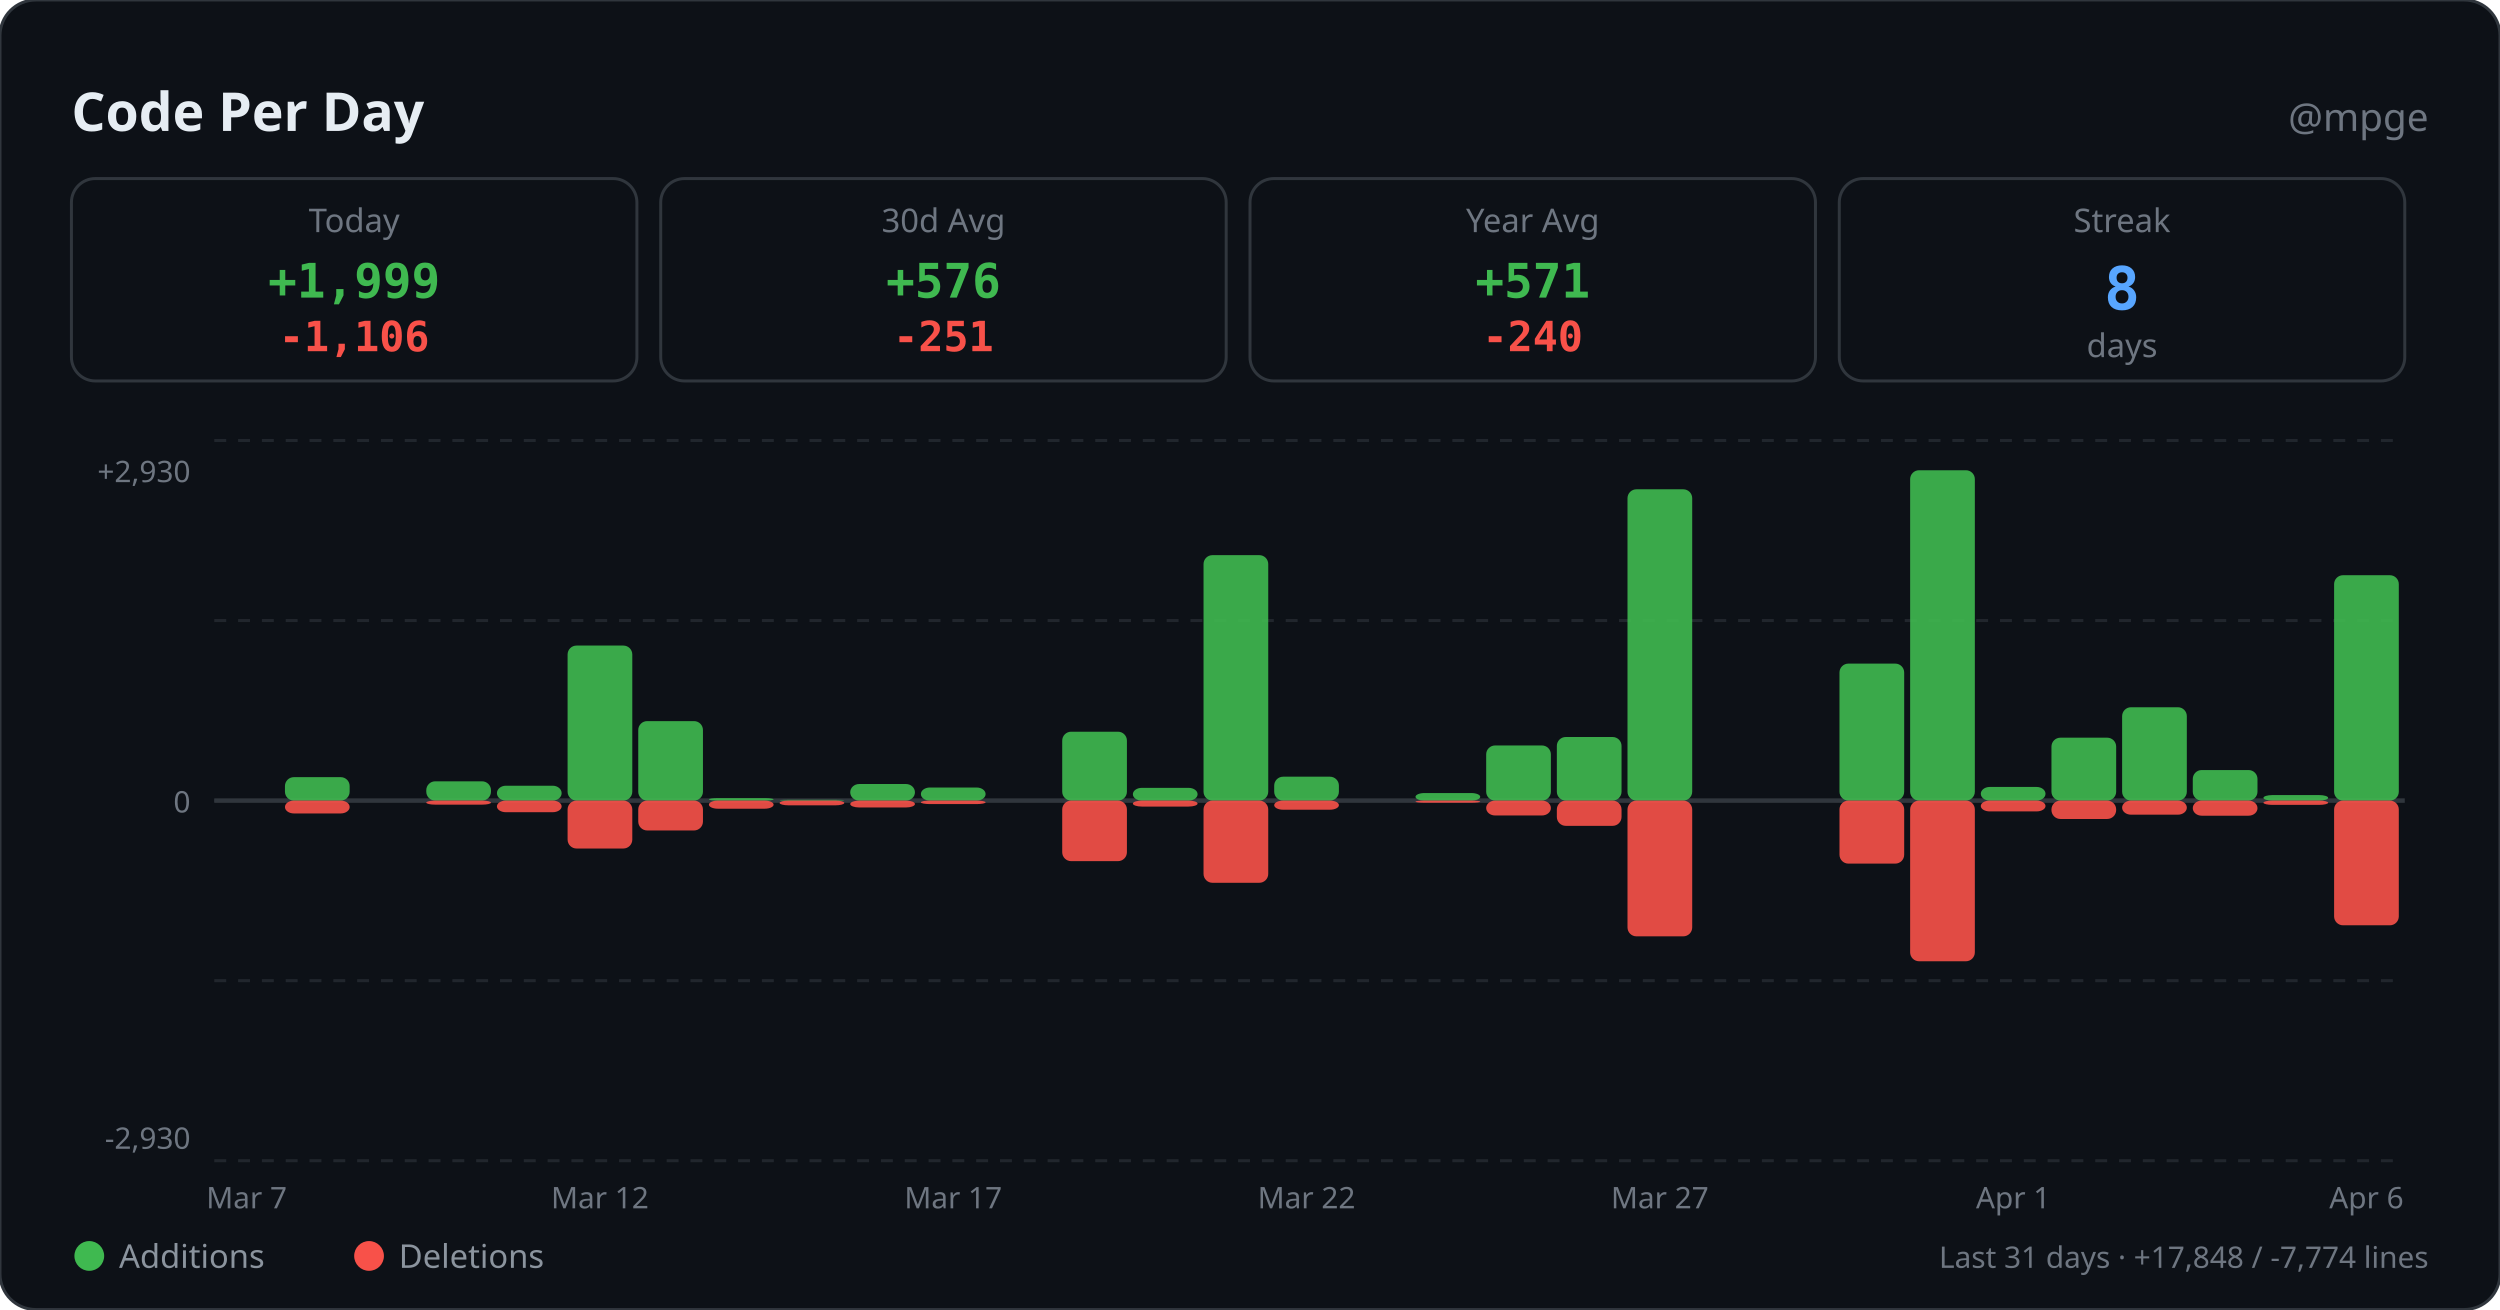
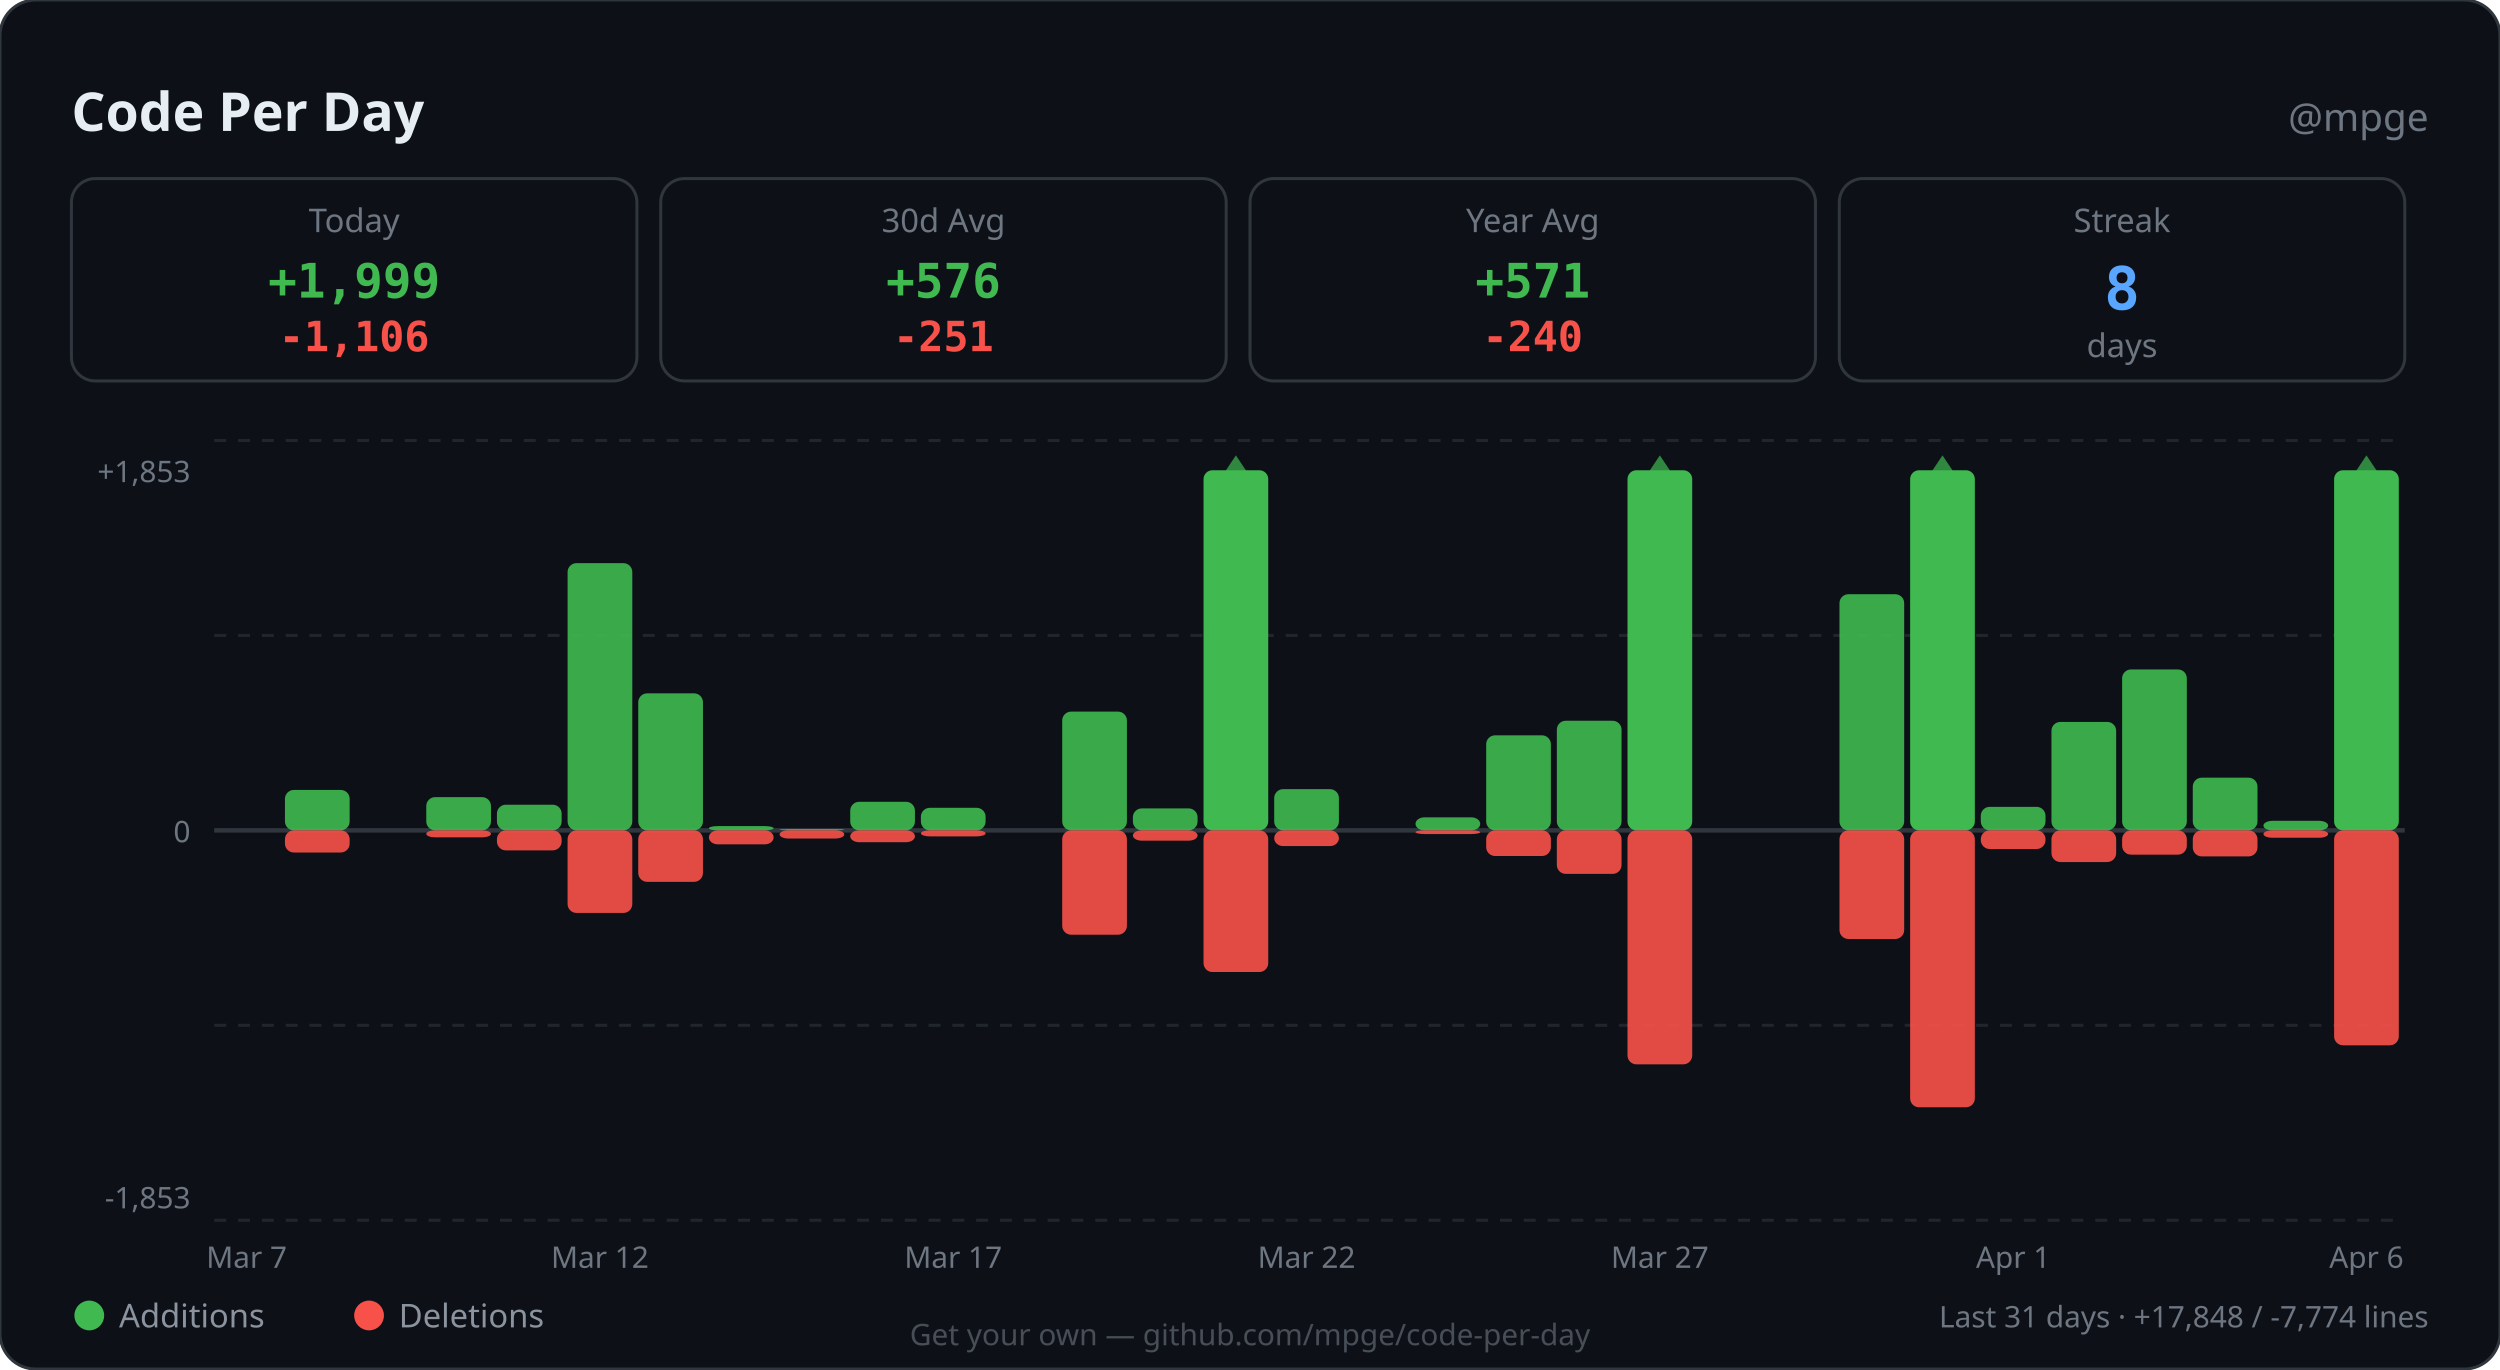
- <svg xmlns="http://www.w3.org/2000/svg" width="840" height="440" viewBox="0 0 840 440">
+ <svg xmlns="http://www.w3.org/2000/svg" width="840" height="460" viewBox="0 0 840 460">
  <style>
      @keyframes fadeInUp {
        from { opacity: 0; transform: translateY(12px); }
        to   { opacity: 1; transform: translateY(0); }
      }
      @keyframes growBar {
        from { transform: scaleY(0); }
        to   { transform: scaleY(1); }
      }
      .cpd-header  { animation: fadeInUp 0.5s ease both; }
      .cpd-stats   { animation: fadeInUp 0.5s ease 0.15s both; }
      .cpd-chart   { animation: fadeInUp 0.5s ease 0.3s both; }
      .cpd-legend  { animation: fadeInUp 0.5s ease 0.45s both; }
    </style>
-   <rect width="840" height="440" rx="12" fill="#0d1117" stroke="#30363d" stroke-width="1" />
+   <rect width="840" height="460" rx="12" fill="#0d1117" stroke="#30363d" stroke-width="1" />
  <g class="cpd-header">
-     <text x="24" y="44" fill="#e6edf3" font-size="18" font-family="'Segoe UI', sans-serif" font-weight="700">Code Per Day</text>
+     <a href="https://github.com/mpge/code-per-day" target="_blank">
+       <text x="24" y="44" fill="#e6edf3" font-size="18" font-family="'Segoe UI', sans-serif" font-weight="700">Code Per Day</text>
+     </a>
    <text x="816" y="44" fill="#6e7681" font-size="13" font-family="'Segoe UI', sans-serif" text-anchor="end" font-weight="500">@mpge</text>
  </g>
  <g class="cpd-stats">
    <rect x="24" y="60" width="190" height="68" rx="8" fill="#0d1117" stroke="#30363d" stroke-width="1" />
    <text x="119" y="78" fill="#6e7681" font-size="11" font-family="'Segoe UI', sans-serif" text-anchor="middle" font-weight="500">Today</text>
    <text x="119" y="100" fill="#3fb950" font-size="16" font-family="'Segoe UI Mono', 'Cascadia Code', monospace" text-anchor="middle" font-weight="700">+1,999</text>
    <text x="119" y="118" fill="#f85149" font-size="14" font-family="'Segoe UI Mono', 'Cascadia Code', monospace" text-anchor="middle" font-weight="600">-1,106</text>
    <rect x="222" y="60" width="190" height="68" rx="8" fill="#0d1117" stroke="#30363d" stroke-width="1" />
    <text x="317" y="78" fill="#6e7681" font-size="11" font-family="'Segoe UI', sans-serif" text-anchor="middle" font-weight="500">30d Avg</text>
    <text x="317" y="100" fill="#3fb950" font-size="16" font-family="'Segoe UI Mono', 'Cascadia Code', monospace" text-anchor="middle" font-weight="700">+576</text>
    <text x="317" y="118" fill="#f85149" font-size="14" font-family="'Segoe UI Mono', 'Cascadia Code', monospace" text-anchor="middle" font-weight="600">-251</text>
    <rect x="420" y="60" width="190" height="68" rx="8" fill="#0d1117" stroke="#30363d" stroke-width="1" />
    <text x="515" y="78" fill="#6e7681" font-size="11" font-family="'Segoe UI', sans-serif" text-anchor="middle" font-weight="500">Year Avg</text>
    <text x="515" y="100" fill="#3fb950" font-size="16" font-family="'Segoe UI Mono', 'Cascadia Code', monospace" text-anchor="middle" font-weight="700">+571</text>
    <text x="515" y="118" fill="#f85149" font-size="14" font-family="'Segoe UI Mono', 'Cascadia Code', monospace" text-anchor="middle" font-weight="600">-240</text>
    <rect x="618" y="60" width="190" height="68" rx="8" fill="#0d1117" stroke="#30363d" stroke-width="1" />
    <text x="713" y="78" fill="#6e7681" font-size="11" font-family="'Segoe UI', sans-serif" text-anchor="middle" font-weight="500">Streak</text>
    <text x="713" y="104" fill="#58a6ff" font-size="20" font-family="'Segoe UI Mono', 'Cascadia Code', monospace" text-anchor="middle" font-weight="700">8</text>
    <text x="713" y="120" fill="#6e7681" font-size="11" font-family="'Segoe UI', sans-serif" text-anchor="middle">days</text>
  </g>
  <g class="cpd-chart">
    <line x1="72" y1="148" x2="808" y2="148" stroke="#21262d" stroke-width="1" stroke-dasharray="4,4" />
-     <line x1="72" y1="208.5" x2="808" y2="208.5" stroke="#21262d" stroke-width="1" stroke-dasharray="4,4" />
-     <line x1="72" y1="269" x2="808" y2="269" stroke="#21262d" stroke-width="1" stroke-dasharray="4,4" />
-     <line x1="72" y1="329.5" x2="808" y2="329.5" stroke="#21262d" stroke-width="1" stroke-dasharray="4,4" />
-     <line x1="72" y1="390" x2="808" y2="390" stroke="#21262d" stroke-width="1" stroke-dasharray="4,4" />
-     <line x1="72" y1="269" x2="808" y2="269" stroke="#30363d" stroke-width="1.5" />
-     <text x="64" y="162" fill="#6e7681" font-size="10" font-family="'Segoe UI', sans-serif" text-anchor="end">+2,930</text>
-     <text x="64" y="386" fill="#6e7681" font-size="10" font-family="'Segoe UI', sans-serif" text-anchor="end">-2,930</text>
-     <text x="64" y="273" fill="#6e7681" font-size="10" font-family="'Segoe UI', sans-serif" text-anchor="end">0</text>
-     <rect x="95.742" y="261.12" width="21.742" height="7.88" fill="#3fb950" rx="3" opacity="0.9" />
-     <rect x="95.742" y="269" width="21.742" height="4.319" fill="#f85149" rx="3" opacity="0.9" />
-     <rect x="143.226" y="262.522" width="21.742" height="6.478" fill="#3fb950" rx="3" opacity="0.9" />
-     <rect x="143.226" y="269" width="21.742" height="1.364" fill="#f85149" rx="3" opacity="0.9" />
-     <rect x="166.968" y="263.999" width="21.742" height="5.001" fill="#3fb950" rx="3" opacity="0.9" />
-     <rect x="166.968" y="269" width="21.742" height="3.902" fill="#f85149" rx="3" opacity="0.9" />
-     <rect x="190.71" y="216.91" width="21.742" height="52.09" fill="#3fb950" rx="3" opacity="0.9" />
-     <rect x="190.71" y="269" width="21.742" height="16.101" fill="#f85149" rx="3" opacity="0.9" />
-     <rect x="214.452" y="242.292" width="21.742" height="26.708" fill="#3fb950" rx="3" opacity="0.9" />
-     <rect x="214.452" y="269" width="21.742" height="10.039" fill="#f85149" rx="3" opacity="0.9" />
-     <rect x="238.194" y="268.167" width="21.742" height="0.833" fill="#3fb950" rx="3" opacity="0.9" />
-     <rect x="238.194" y="269" width="21.742" height="2.728" fill="#f85149" rx="3" opacity="0.9" />
-     <rect x="261.935" y="268.735" width="21.742" height="0.265" fill="#3fb950" rx="3" opacity="0.9" />
-     <rect x="261.935" y="269" width="21.742" height="1.591" fill="#f85149" rx="3" opacity="0.9" />
-     <rect x="285.677" y="263.431" width="21.742" height="5.569" fill="#3fb950" rx="3" opacity="0.9" />
-     <rect x="285.677" y="269" width="21.742" height="2.311" fill="#f85149" rx="3" opacity="0.9" />
-     <rect x="309.419" y="264.605" width="21.742" height="4.395" fill="#3fb950" rx="3" opacity="0.9" />
-     <rect x="309.419" y="269" width="21.742" height="1.174" fill="#f85149" rx="3" opacity="0.9" />
-     <rect x="356.903" y="245.853" width="21.742" height="23.147" fill="#3fb950" rx="3" opacity="0.9" />
-     <rect x="356.903" y="269" width="21.742" height="20.344" fill="#f85149" rx="3" opacity="0.9" />
-     <rect x="380.645" y="264.719" width="21.742" height="4.281" fill="#3fb950" rx="3" opacity="0.9" />
-     <rect x="380.645" y="269" width="21.742" height="2.008" fill="#f85149" rx="3" opacity="0.9" />
-     <rect x="404.387" y="186.527" width="21.742" height="82.473" fill="#3fb950" rx="3" opacity="0.9" />
-     <rect x="404.387" y="269" width="21.742" height="27.617" fill="#f85149" rx="3" opacity="0.9" />
-     <rect x="428.129" y="260.969" width="21.742" height="8.031" fill="#3fb950" rx="3" opacity="0.9" />
-     <rect x="428.129" y="269" width="21.742" height="3.069" fill="#f85149" rx="3" opacity="0.9" />
-     <rect x="475.613" y="266.462" width="21.742" height="2.538" fill="#3fb950" rx="3" opacity="0.9" />
-     <rect x="475.613" y="269" width="21.742" height="0.72" fill="#f85149" rx="3" opacity="0.9" />
-     <rect x="499.355" y="250.475" width="21.742" height="18.525" fill="#3fb950" rx="3" opacity="0.9" />
-     <rect x="499.355" y="269" width="21.742" height="5.001" fill="#f85149" rx="3" opacity="0.9" />
-     <rect x="523.097" y="247.633" width="21.742" height="21.367" fill="#3fb950" rx="3" opacity="0.9" />
-     <rect x="523.097" y="269" width="21.742" height="8.486" fill="#f85149" rx="3" opacity="0.9" />
-     <rect x="546.839" y="164.402" width="21.742" height="104.598" fill="#3fb950" rx="3" opacity="0.9" />
-     <rect x="546.839" y="269" width="21.742" height="45.612" fill="#f85149" rx="3" opacity="0.9" />
-     <rect x="618.065" y="222.971" width="21.742" height="46.029" fill="#3fb950" rx="3" opacity="0.9" />
-     <rect x="618.065" y="269" width="21.742" height="21.177" fill="#f85149" rx="3" opacity="0.9" />
-     <rect x="641.806" y="158" width="21.742" height="111" fill="#3fb950" rx="3" opacity="0.9" />
-     <rect x="641.806" y="269" width="21.742" height="53.985" fill="#f85149" rx="3" opacity="0.9" />
-     <rect x="665.548" y="264.416" width="21.742" height="4.584" fill="#3fb950" rx="3" opacity="0.9" />
-     <rect x="665.548" y="269" width="21.742" height="3.637" fill="#f85149" rx="3" opacity="0.9" />
-     <rect x="689.29" y="247.861" width="21.742" height="21.139" fill="#3fb950" rx="3" opacity="0.9" />
-     <rect x="689.29" y="269" width="21.742" height="6.175" fill="#f85149" rx="3" opacity="0.9" />
-     <rect x="713.032" y="237.632" width="21.742" height="31.368" fill="#3fb950" rx="3" opacity="0.9" />
-     <rect x="713.032" y="269" width="21.742" height="4.735" fill="#f85149" rx="3" opacity="0.9" />
-     <rect x="736.774" y="258.733" width="21.742" height="10.267" fill="#3fb950" rx="3" opacity="0.9" />
-     <rect x="736.774" y="269" width="21.742" height="5.076" fill="#f85149" rx="3" opacity="0.9" />
-     <rect x="760.516" y="267.144" width="21.742" height="1.856" fill="#3fb950" rx="3" opacity="0.9" />
-     <rect x="760.516" y="269" width="21.742" height="1.44" fill="#f85149" rx="3" opacity="0.9" />
-     <rect x="784.258" y="193.27" width="21.742" height="75.73" fill="#3fb950" rx="3" opacity="0.9" />
-     <rect x="784.258" y="269" width="21.742" height="41.9" fill="#f85149" rx="3" opacity="0.9" />
-     <text x="82.871" y="406" fill="#6e7681" font-size="10" font-family="'Segoe UI', sans-serif" text-anchor="middle">Mar 7</text>
-     <text x="201.581" y="406" fill="#6e7681" font-size="10" font-family="'Segoe UI', sans-serif" text-anchor="middle">Mar 12</text>
-     <text x="320.29" y="406" fill="#6e7681" font-size="10" font-family="'Segoe UI', sans-serif" text-anchor="middle">Mar 17</text>
-     <text x="439" y="406" fill="#6e7681" font-size="10" font-family="'Segoe UI', sans-serif" text-anchor="middle">Mar 22</text>
-     <text x="557.71" y="406" fill="#6e7681" font-size="10" font-family="'Segoe UI', sans-serif" text-anchor="middle">Mar 27</text>
-     <text x="676.419" y="406" fill="#6e7681" font-size="10" font-family="'Segoe UI', sans-serif" text-anchor="middle">Apr 1</text>
-     <text x="795.129" y="406" fill="#6e7681" font-size="10" font-family="'Segoe UI', sans-serif" text-anchor="middle">Apr 6</text>
+     <line x1="72" y1="213.5" x2="808" y2="213.5" stroke="#21262d" stroke-width="1" stroke-dasharray="4,4" />
+     <line x1="72" y1="279" x2="808" y2="279" stroke="#21262d" stroke-width="1" stroke-dasharray="4,4" />
+     <line x1="72" y1="344.5" x2="808" y2="344.5" stroke="#21262d" stroke-width="1" stroke-dasharray="4,4" />
+     <line x1="72" y1="410" x2="808" y2="410" stroke="#21262d" stroke-width="1" stroke-dasharray="4,4" />
+     <line x1="72" y1="279" x2="808" y2="279" stroke="#30363d" stroke-width="1.5" />
+     <text x="64" y="162" fill="#6e7681" font-size="10" font-family="'Segoe UI', sans-serif" text-anchor="end">+1,853</text>
+     <text x="64" y="406" fill="#6e7681" font-size="10" font-family="'Segoe UI', sans-serif" text-anchor="end">-1,853</text>
+     <text x="64" y="283" fill="#6e7681" font-size="10" font-family="'Segoe UI', sans-serif" text-anchor="end">0</text>
+     <rect x="95.742" y="265.418" width="21.742" height="13.582" fill="#3fb950" rx="3" opacity="0.9" />
+     <rect x="95.742" y="279" width="21.742" height="7.444" fill="#f85149" rx="3" opacity="0.9" />
+     <rect x="143.226" y="267.834" width="21.742" height="11.166" fill="#3fb950" rx="3" opacity="0.9" />
+     <rect x="143.226" y="279" width="21.742" height="2.351" fill="#f85149" rx="3" opacity="0.9" />
+     <rect x="166.968" y="270.38" width="21.742" height="8.62" fill="#3fb950" rx="3" opacity="0.9" />
+     <rect x="166.968" y="279" width="21.742" height="6.726" fill="#f85149" rx="3" opacity="0.9" />
+     <rect x="190.71" y="189.213" width="21.742" height="89.787" fill="#3fb950" rx="3" opacity="0.9" />
+     <rect x="190.71" y="279" width="21.742" height="27.752" fill="#f85149" rx="3" opacity="0.9" />
+     <rect x="214.452" y="232.964" width="21.742" height="46.036" fill="#3fb950" rx="3" opacity="0.9" />
+     <rect x="214.452" y="279" width="21.742" height="17.304" fill="#f85149" rx="3" opacity="0.9" />
+     <rect x="238.194" y="277.563" width="21.742" height="1.437" fill="#3fb950" rx="3" opacity="0.9" />
+     <rect x="238.194" y="279" width="21.742" height="4.702" fill="#f85149" rx="3" opacity="0.9" />
+     <rect x="261.935" y="278.543" width="21.742" height="0.457" fill="#3fb950" rx="3" opacity="0.9" />
+     <rect x="261.935" y="279" width="21.742" height="2.743" fill="#f85149" rx="3" opacity="0.9" />
+     <rect x="285.677" y="269.401" width="21.742" height="9.599" fill="#3fb950" rx="3" opacity="0.9" />
+     <rect x="285.677" y="279" width="21.742" height="3.983" fill="#f85149" rx="3" opacity="0.9" />
+     <rect x="309.419" y="271.425" width="21.742" height="7.575" fill="#3fb950" rx="3" opacity="0.9" />
+     <rect x="309.419" y="279" width="21.742" height="2.024" fill="#f85149" rx="3" opacity="0.9" />
+     <rect x="356.903" y="239.102" width="21.742" height="39.898" fill="#3fb950" rx="3" opacity="0.9" />
+     <rect x="356.903" y="279" width="21.742" height="35.066" fill="#f85149" rx="3" opacity="0.9" />
+     <rect x="380.645" y="271.621" width="21.742" height="7.379" fill="#3fb950" rx="3" opacity="0.9" />
+     <rect x="380.645" y="279" width="21.742" height="3.461" fill="#f85149" rx="3" opacity="0.9" />
+     <rect x="404.387" y="158" width="21.742" height="121" fill="#3fb950" rx="3" opacity="1" />
+     <polygon points="411.258,159 419.258,159 415.258,153" fill="#3fb950" opacity="0.7" />
+     <rect x="404.387" y="279" width="21.742" height="47.603" fill="#f85149" rx="3" opacity="0.9" />
+     <rect x="428.129" y="265.157" width="21.742" height="13.843" fill="#3fb950" rx="3" opacity="0.9" />
+     <rect x="428.129" y="279" width="21.742" height="5.289" fill="#f85149" rx="3" opacity="0.9" />
+     <rect x="475.613" y="274.625" width="21.742" height="4.375" fill="#3fb950" rx="3" opacity="0.9" />
+     <rect x="475.613" y="279" width="21.742" height="1.241" fill="#f85149" rx="3" opacity="0.9" />
+     <rect x="499.355" y="247.069" width="21.742" height="31.931" fill="#3fb950" rx="3" opacity="0.9" />
+     <rect x="499.355" y="279" width="21.742" height="8.62" fill="#f85149" rx="3" opacity="0.9" />
+     <rect x="523.097" y="242.171" width="21.742" height="36.829" fill="#3fb950" rx="3" opacity="0.9" />
+     <rect x="523.097" y="279" width="21.742" height="14.627" fill="#f85149" rx="3" opacity="0.9" />
+     <rect x="546.839" y="158" width="21.742" height="121" fill="#3fb950" rx="3" opacity="1" />
+     <polygon points="553.71,159 561.71,159 557.71,153" fill="#3fb950" opacity="0.7" />
+     <rect x="546.839" y="279" width="21.742" height="78.621" fill="#f85149" rx="3" opacity="0.9" />
+     <rect x="618.065" y="199.661" width="21.742" height="79.339" fill="#3fb950" rx="3" opacity="0.9" />
+     <rect x="618.065" y="279" width="21.742" height="36.502" fill="#f85149" rx="3" opacity="0.9" />
+     <rect x="641.806" y="158" width="21.742" height="121" fill="#3fb950" rx="3" opacity="1" />
+     <polygon points="648.677,159 656.677,159 652.677,153" fill="#3fb950" opacity="0.7" />
+     <rect x="641.806" y="279" width="21.742" height="93.052" fill="#f85149" rx="3" opacity="0.9" />
+     <rect x="665.548" y="271.099" width="21.742" height="7.901" fill="#3fb950" rx="3" opacity="0.9" />
+     <rect x="665.548" y="279" width="21.742" height="6.269" fill="#f85149" rx="3" opacity="0.9" />
+     <rect x="689.29" y="242.563" width="21.742" height="36.437" fill="#3fb950" rx="3" opacity="0.9" />
+     <rect x="689.29" y="279" width="21.742" height="10.644" fill="#f85149" rx="3" opacity="0.9" />
+     <rect x="713.032" y="224.932" width="21.742" height="54.068" fill="#3fb950" rx="3" opacity="0.9" />
+     <rect x="713.032" y="279" width="21.742" height="8.162" fill="#f85149" rx="3" opacity="0.9" />
+     <rect x="736.774" y="261.304" width="21.742" height="17.696" fill="#3fb950" rx="3" opacity="0.9" />
+     <rect x="736.774" y="279" width="21.742" height="8.75" fill="#f85149" rx="3" opacity="0.9" />
+     <rect x="760.516" y="275.8" width="21.742" height="3.2" fill="#3fb950" rx="3" opacity="0.9" />
+     <rect x="760.516" y="279" width="21.742" height="2.481" fill="#f85149" rx="3" opacity="0.9" />
+     <rect x="784.258" y="158" width="21.742" height="121" fill="#3fb950" rx="3" opacity="1" />
+     <polygon points="791.129,159 799.129,159 795.129,153" fill="#3fb950" opacity="0.7" />
+     <rect x="784.258" y="279" width="21.742" height="72.221" fill="#f85149" rx="3" opacity="0.9" />
+     <text x="82.871" y="426" fill="#6e7681" font-size="10" font-family="'Segoe UI', sans-serif" text-anchor="middle">Mar 7</text>
+     <text x="201.581" y="426" fill="#6e7681" font-size="10" font-family="'Segoe UI', sans-serif" text-anchor="middle">Mar 12</text>
+     <text x="320.29" y="426" fill="#6e7681" font-size="10" font-family="'Segoe UI', sans-serif" text-anchor="middle">Mar 17</text>
+     <text x="439" y="426" fill="#6e7681" font-size="10" font-family="'Segoe UI', sans-serif" text-anchor="middle">Mar 22</text>
+     <text x="557.71" y="426" fill="#6e7681" font-size="10" font-family="'Segoe UI', sans-serif" text-anchor="middle">Mar 27</text>
+     <text x="676.419" y="426" fill="#6e7681" font-size="10" font-family="'Segoe UI', sans-serif" text-anchor="middle">Apr 1</text>
+     <text x="795.129" y="426" fill="#6e7681" font-size="10" font-family="'Segoe UI', sans-serif" text-anchor="middle">Apr 6</text>
  </g>
  <g class="cpd-legend">
-     <circle cx="30" cy="422" r="5" fill="#3fb950" />
-     <text x="40" y="426" fill="#8b949e" font-size="11" font-family="'Segoe UI', sans-serif">Additions</text>
-     <circle cx="124" cy="422" r="5" fill="#f85149" />
-     <text x="134" y="426" fill="#8b949e" font-size="11" font-family="'Segoe UI', sans-serif">Deletions</text>
-     <text x="816" y="426" fill="#6e7681" font-size="10" font-family="'Segoe UI', sans-serif" text-anchor="end">Last 31 days · +17,848 / -7,774 lines</text>
+     <circle cx="30" cy="442" r="5" fill="#3fb950" />
+     <text x="40" y="446" fill="#8b949e" font-size="11" font-family="'Segoe UI', sans-serif">Additions</text>
+     <circle cx="124" cy="442" r="5" fill="#f85149" />
+     <text x="134" y="446" fill="#8b949e" font-size="11" font-family="'Segoe UI', sans-serif">Deletions</text>
+     <text x="816" y="446" fill="#6e7681" font-size="10" font-family="'Segoe UI', sans-serif" text-anchor="end">Last 31 days · +17,848 / -7,774 lines</text>
  </g>
+   <a href="https://github.com/mpge/code-per-day" target="_blank">
+     <text x="420" y="452" fill="#6e7681" font-size="10" font-family="'Segoe UI', sans-serif" text-anchor="middle" opacity="0.6">Get your own — github.com/mpge/code-per-day</text>
+   </a>
</svg>
